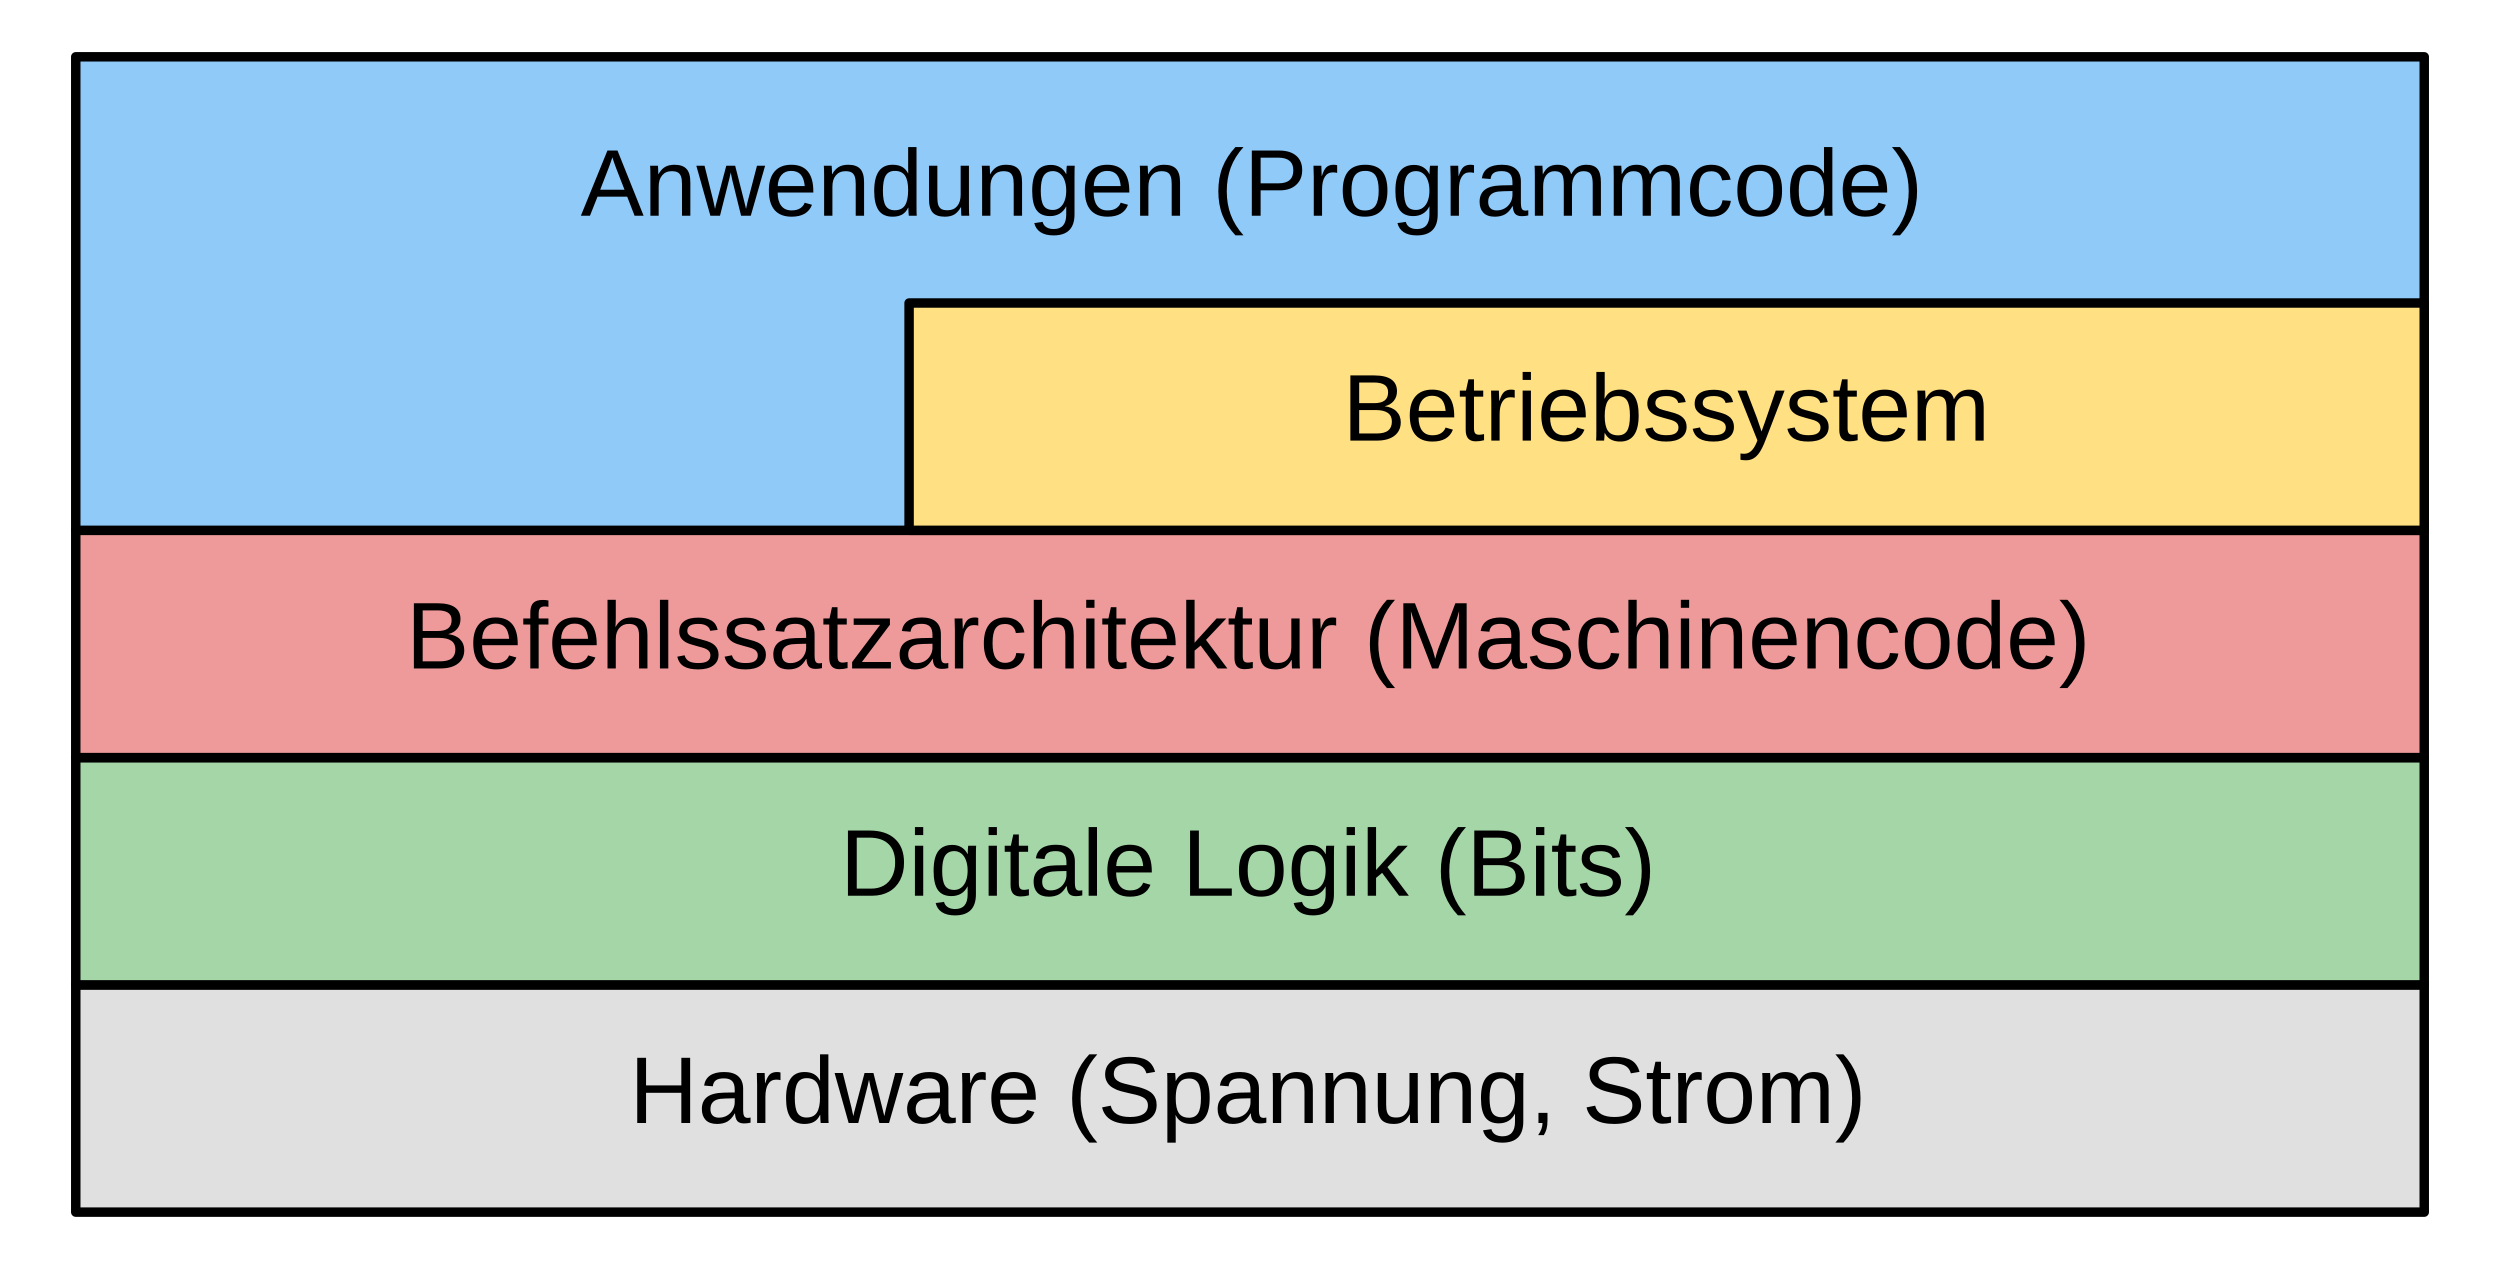
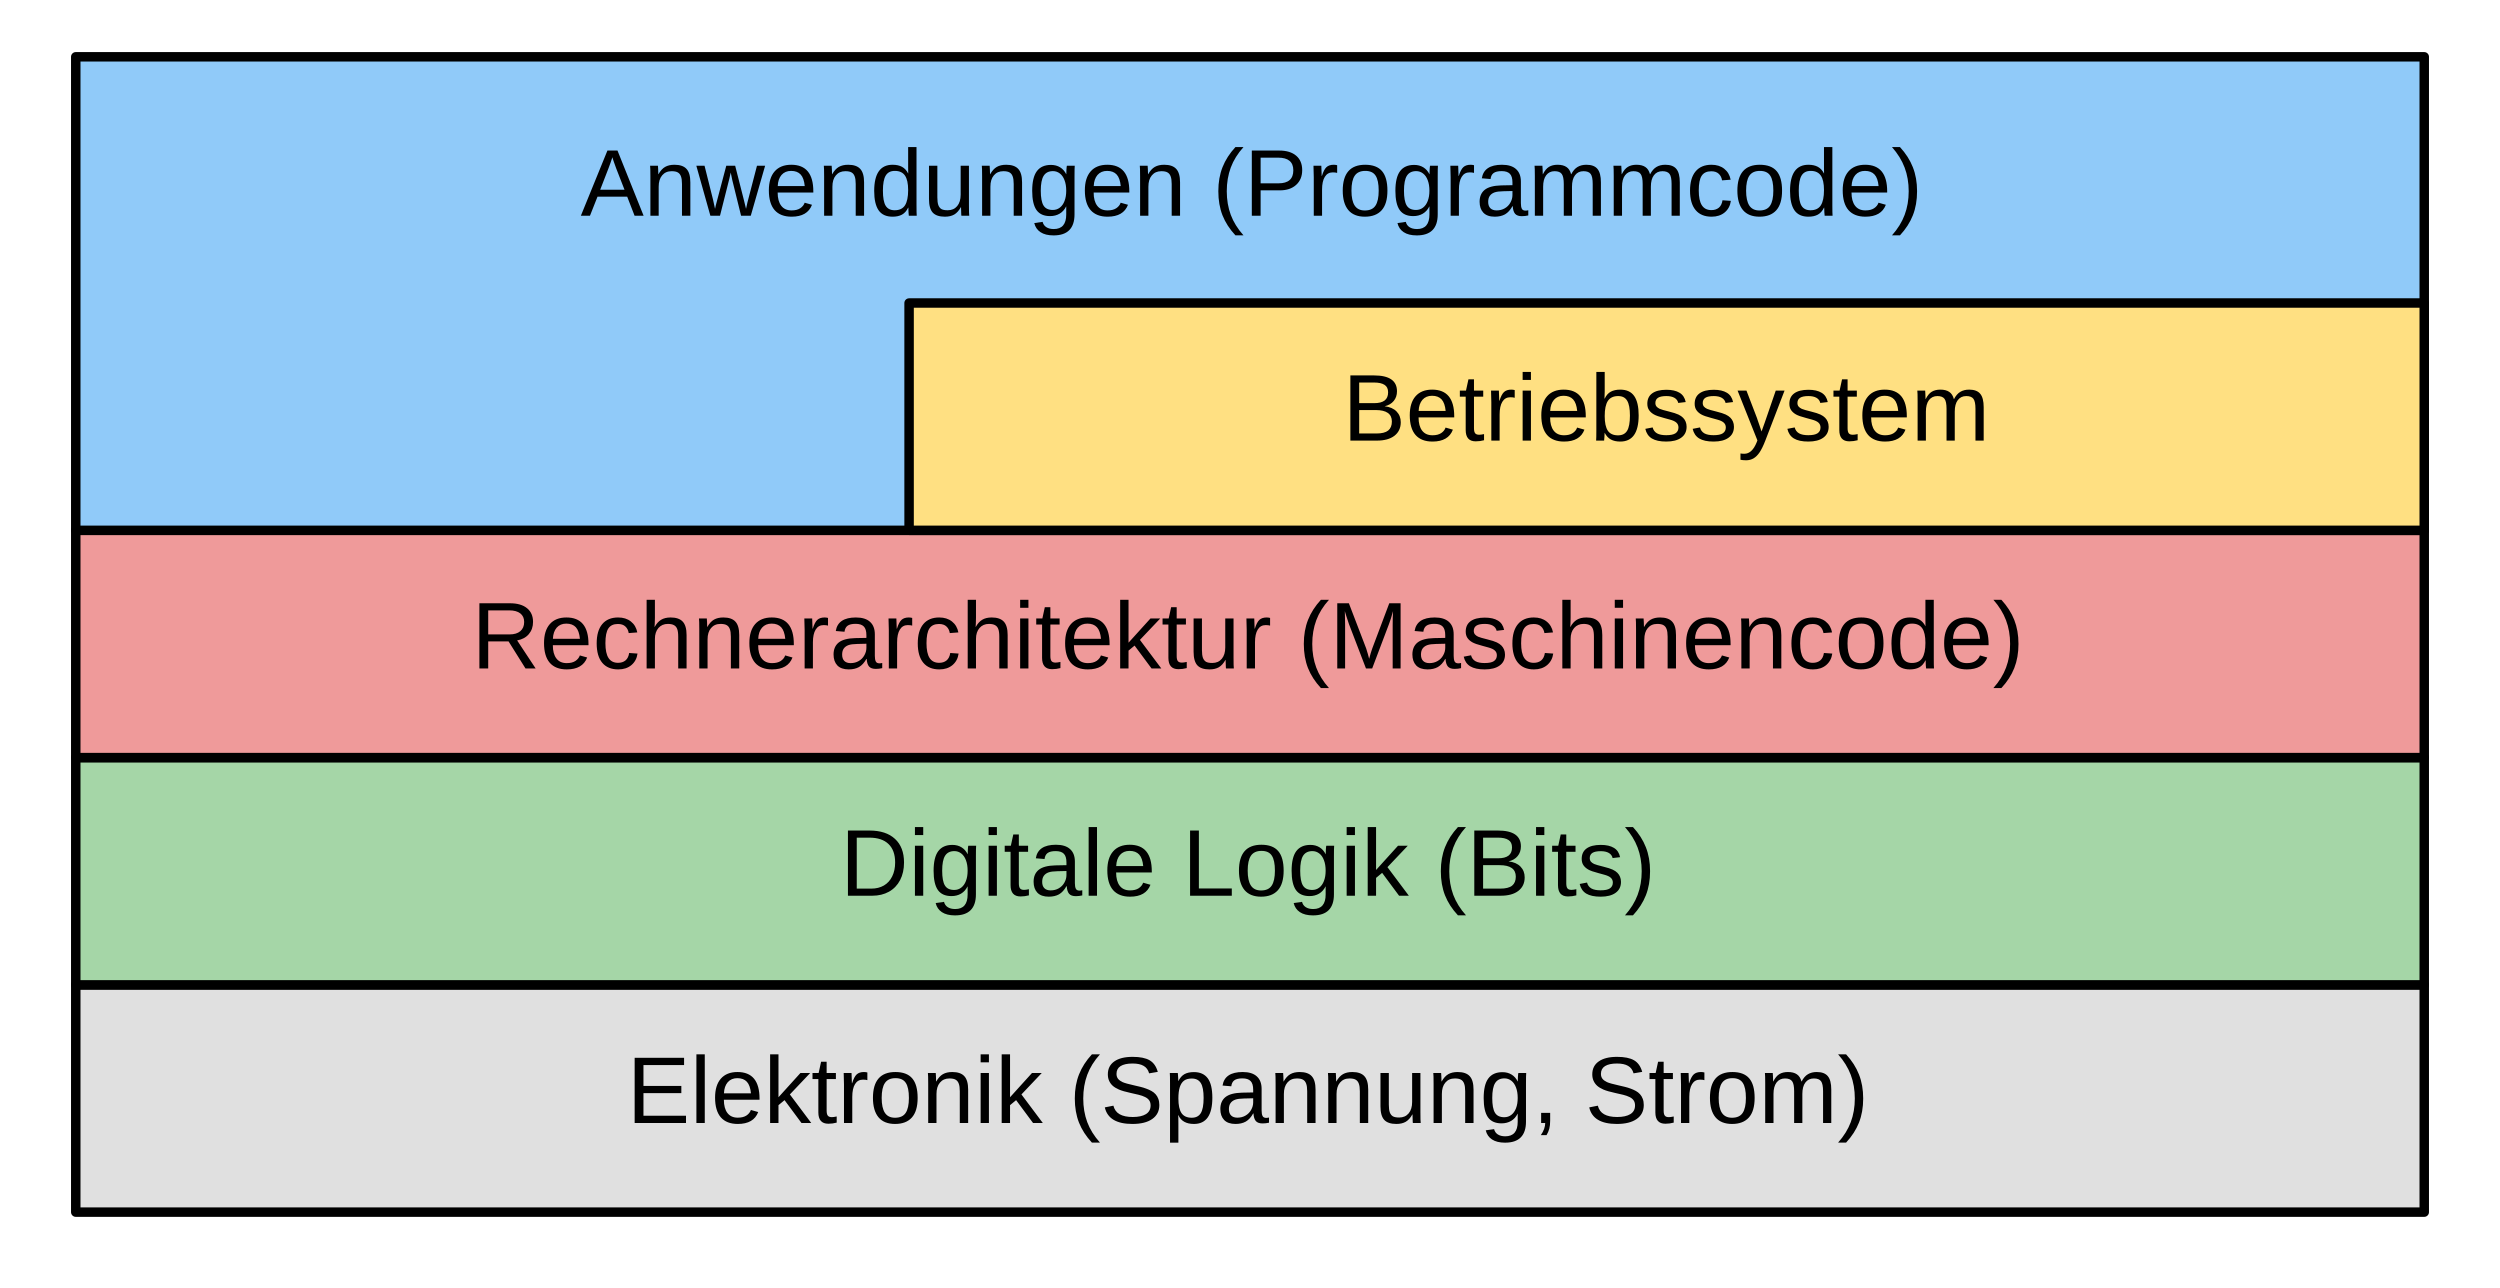
<svg xmlns="http://www.w3.org/2000/svg" width="528px" height="272px" version="1.1" xml:space="preserve" style="fill-rule:evenodd;clip-rule:evenodd;stroke-linecap:round;stroke-linejoin:round;stroke-miterlimit:1.5;">
  <g>
    <rect x="16" y="208" width="496" height="48" style="fill:rgb(224,224,224);stroke:black;stroke-width:2px;" />
-     <text x="132.945px" y="237.176px" style="font-family:'ArialMT', 'Arial', sans-serif;font-size:20px;">Hardware (Spannung, Strom)</text>
+     <text x="132.398px" y="237.176px" style="font-family:'ArialMT', 'Arial', sans-serif;font-size:20px;">Elektronik (Spannung, Strom)</text>
  </g>
  <g>
    <rect x="16" y="160" width="496" height="48" style="fill:rgb(165,214,167);stroke:black;stroke-width:2px;" />
    <text x="177.447px" y="189.176px" style="font-family:'ArialMT', 'Arial', sans-serif;font-size:20px;">Digitale Logik (Bits)</text>
  </g>
  <g>
    <rect x="16" y="112" width="496" height="48" style="fill:rgb(239,154,154);stroke:black;stroke-width:2px;" />
-     <text x="85.768px" y="141.176px" style="font-family:'ArialMT', 'Arial', sans-serif;font-size:20px;">Befehlssatzarchitektur (Maschinencode)</text>
+     <text x="99.61px" y="141.176px" style="font-family:'ArialMT', 'Arial', sans-serif;font-size:20px;">Rechnerarchitektur (Maschinencode)</text>
  </g>
  <g>
    <rect x="16" y="12" width="496" height="100" style="fill:rgb(144,202,249);stroke:black;stroke-width:2px;" />
    <text x="122.633px" y="45.561px" style="font-family:'ArialMT', 'Arial', sans-serif;font-size:20px;">Anwendungen (Programmcode)</text>
  </g>
  <g>
    <rect x="192" y="64" width="320" height="48" style="fill:rgb(255,224,130);stroke:black;stroke-width:2px;" />
    <text x="283.558px" y="93.054px" style="font-family:'ArialMT', 'Arial', sans-serif;font-size:20px;">Betriebssystem</text>
  </g>
</svg>
